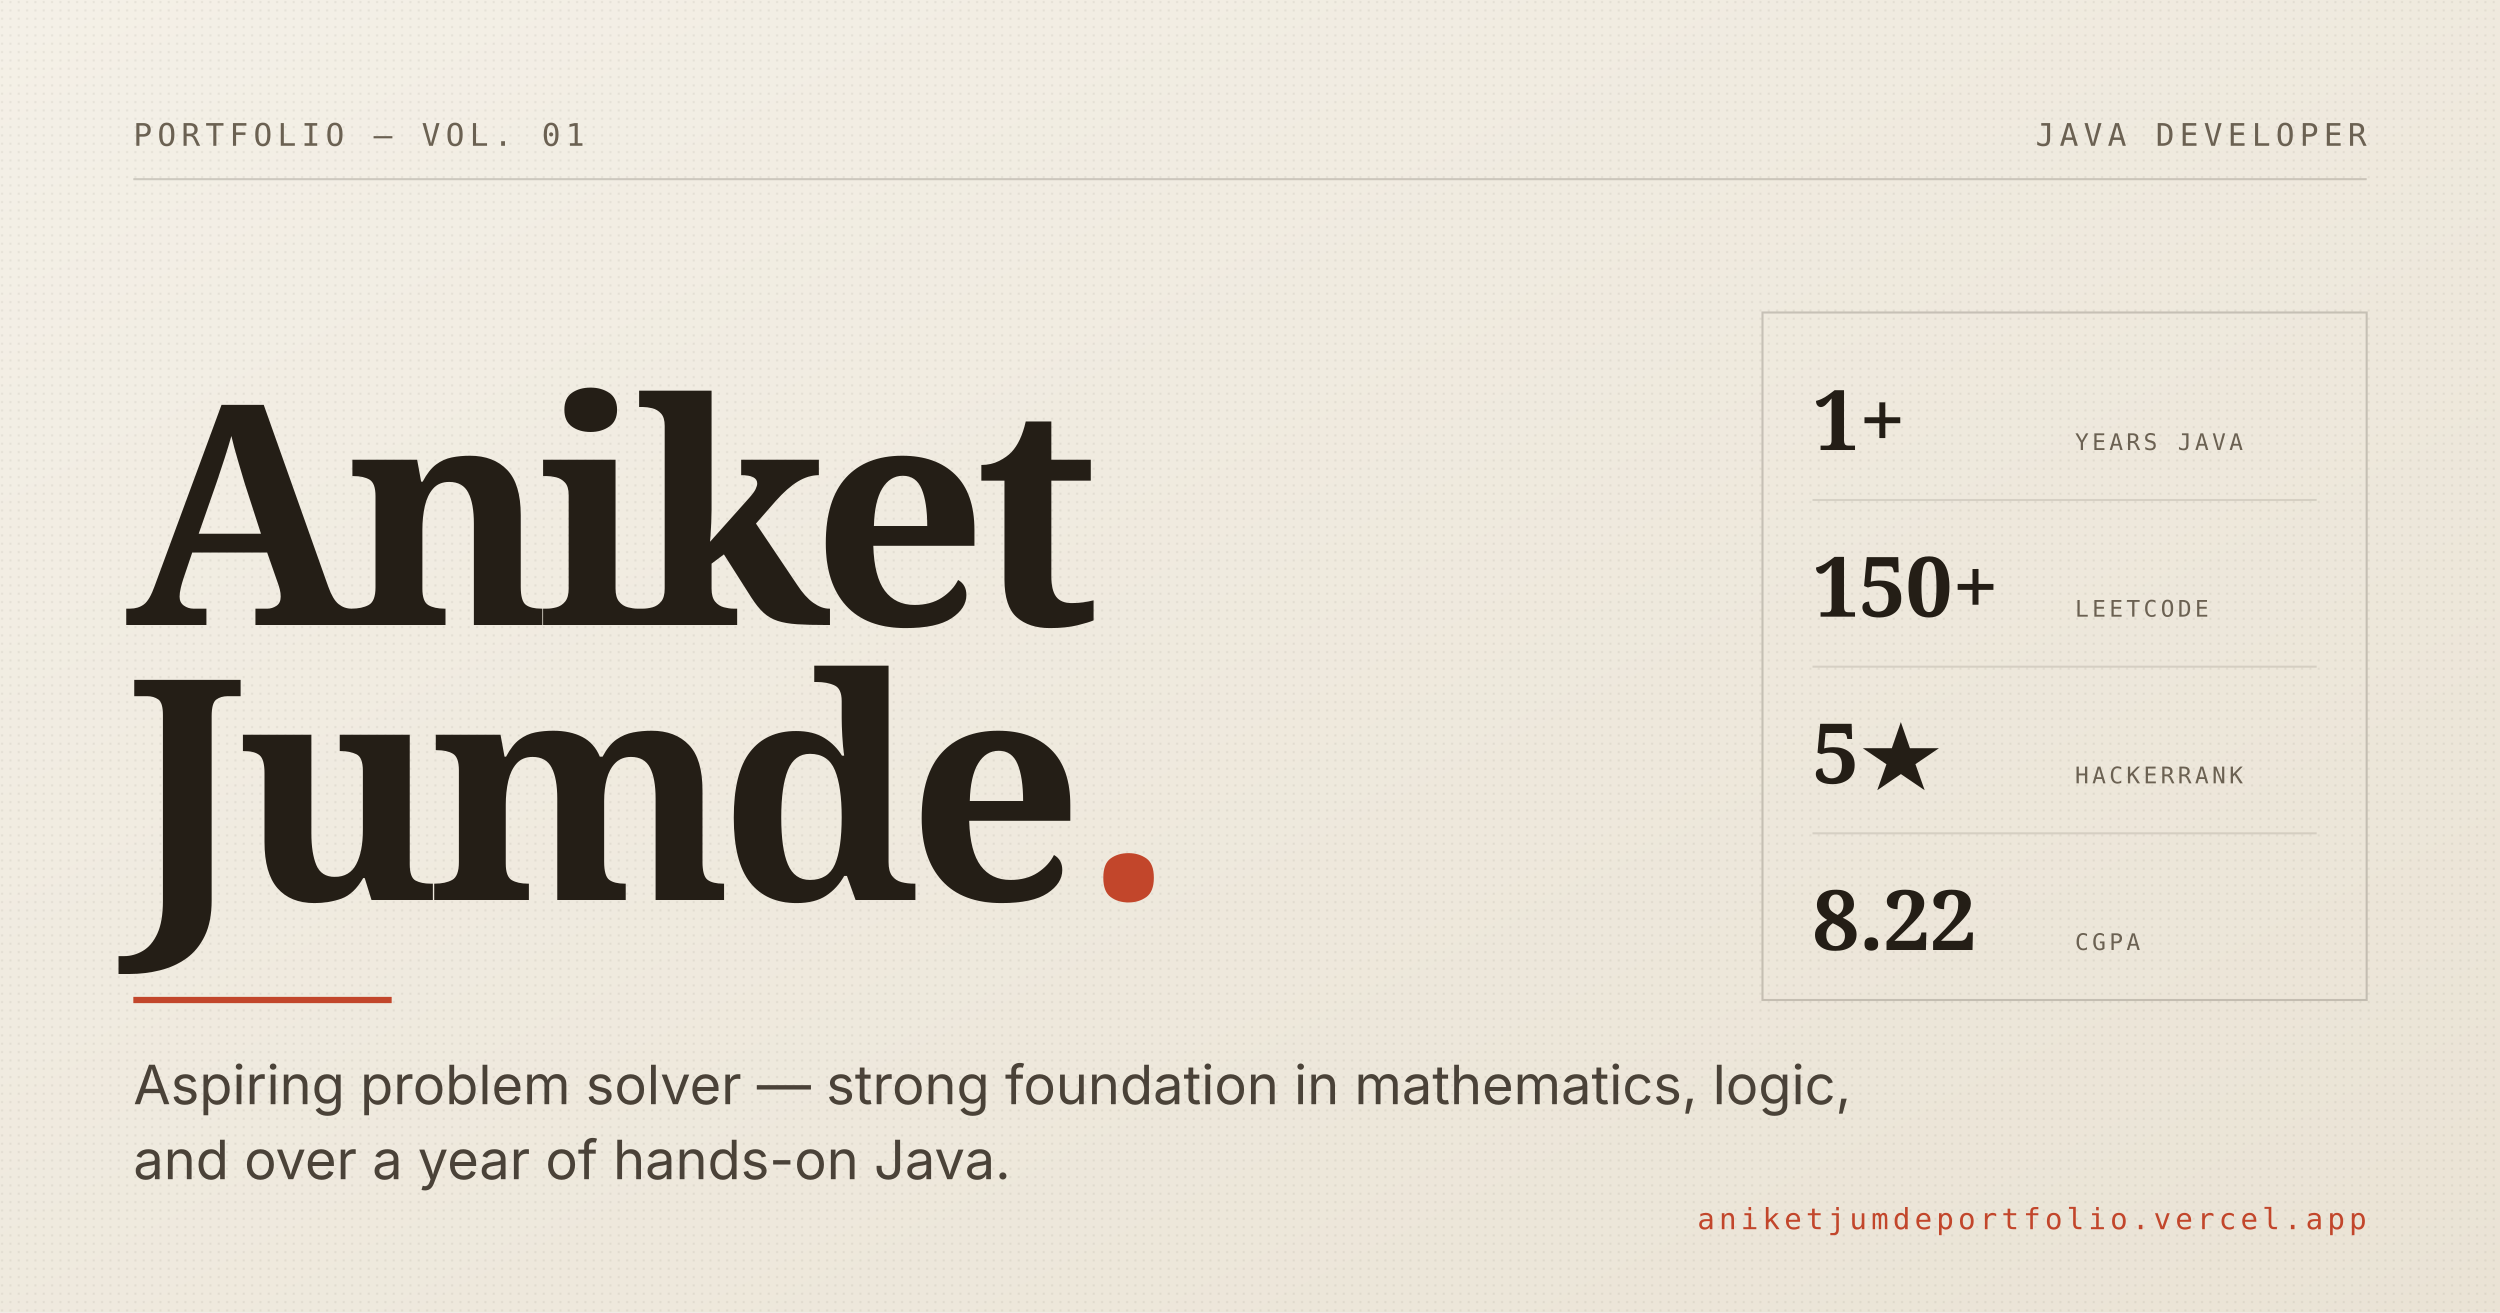
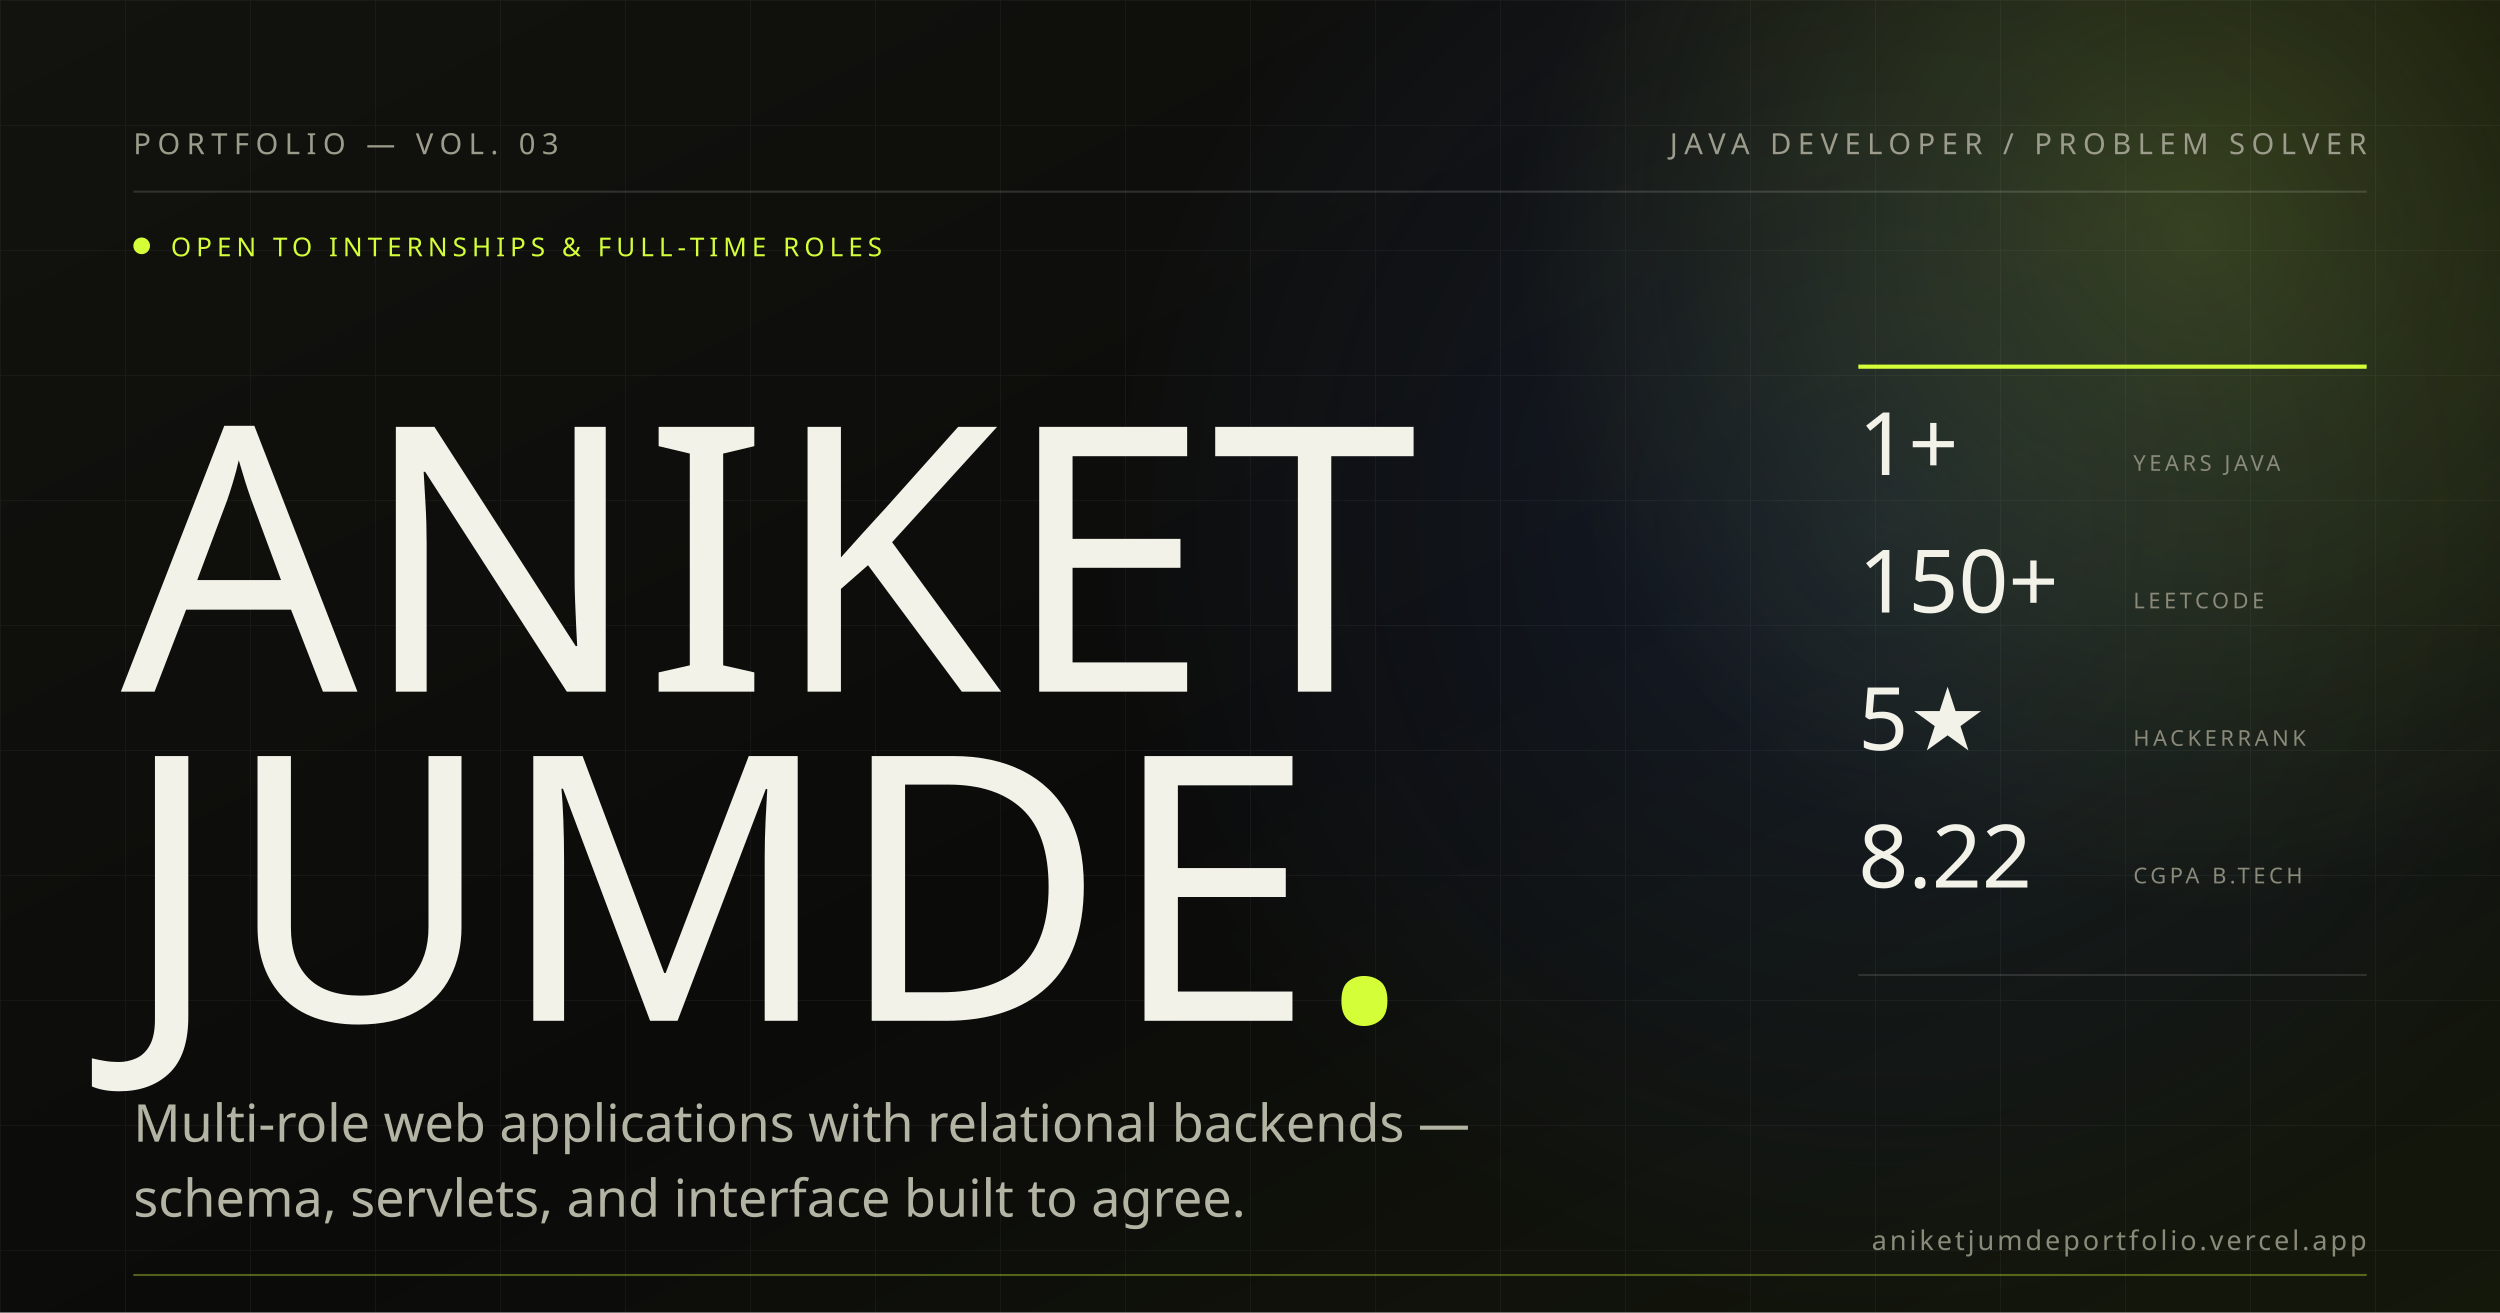
<svg xmlns="http://www.w3.org/2000/svg" viewBox="0 0 1200 630" width="1200" height="630">
  <defs>
-     <pattern id="dots" width="4" height="4" patternUnits="userSpaceOnUse">
-       <circle cx="1" cy="1" r="0.6" fill="#241E16" opacity="0.06" />
+     <linearGradient id="field" x1="0" y1="0" x2="1" y2="1">
+       <stop offset="0%" stop-color="#12120E" />
+       <stop offset="55%" stop-color="#0B0B0A" />
+       <stop offset="100%" stop-color="#14180B" />
+     </linearGradient>
+     <radialGradient id="bloomA" cx="50%" cy="50%" r="50%">
+       <stop offset="0%" stop-color="#D4FF38" stop-opacity="0.20" />
+       <stop offset="100%" stop-color="#D4FF38" stop-opacity="0" />
+     </radialGradient>
+     <radialGradient id="bloomB" cx="50%" cy="50%" r="50%">
+       <stop offset="0%" stop-color="#5B8CFF" stop-opacity="0.13" />
+       <stop offset="100%" stop-color="#5B8CFF" stop-opacity="0" />
+     </radialGradient>
+     <pattern id="grid" width="60" height="60" patternUnits="userSpaceOnUse">
+       <path d="M60 0H0V60" fill="none" stroke="#FFFFFF" stroke-opacity="0.045" stroke-width="1" />
    </pattern>
-     <linearGradient id="warm" x1="0" y1="0" x2="1" y2="1">
-       <stop offset="0%" stop-color="#F4F0E7" />
-       <stop offset="100%" stop-color="#EAE3D5" />
-     </linearGradient>
+     <clipPath id="frame">
+       <rect width="1200" height="630" />
+     </clipPath>
  </defs>
-   <rect width="1200" height="630" fill="url(#warm)" />
-   <rect width="1200" height="630" fill="url(#dots)" />
-   <line x1="64" y1="86" x2="1136" y2="86" stroke="#241E16" stroke-opacity="0.18" />
-   <g font-family="JetBrains Mono, monospace" font-size="15" fill="#6B6152" letter-spacing="2.5">
-     <text x="64" y="70">PORTFOLIO — VOL. 01</text>
-     <text x="1136" y="70" text-anchor="end">JAVA DEVELOPER</text>
+   <g clip-path="url(#frame)">
+     <rect width="1200" height="630" fill="url(#field)" />
+     <rect width="1200" height="630" fill="url(#grid)" />
+     <circle cx="1055" cy="110" r="330" fill="url(#bloomA)" />
+     <circle cx="905" cy="250" r="380" fill="url(#bloomB)" />
+     <line x1="64" y1="92" x2="1136" y2="92" stroke="#FFFFFF" stroke-opacity="0.14" />
+     <g font-family="JetBrains Mono" font-size="14" fill="#9C9C8C" letter-spacing="3.1">
+       <text x="64" y="74">PORTFOLIO — VOL. 03</text>
+       <text x="1136" y="74" text-anchor="end">JAVA DEVELOPER / PROBLEM SOLVER</text>
+     </g>
+     <g transform="translate(64 118)">
+       <circle cx="4" cy="0" r="4" fill="#D4FF38" />
+       <text x="18" y="5" font-family="JetBrains Mono" font-size="12.5" fill="#D4FF38" letter-spacing="2.4">OPEN TO INTERNSHIPS &amp; FULL-TIME ROLES</text>
+     </g>
+     <g font-family="Anton" fill="#F2F2E9" letter-spacing="1">
+       <text x="58" y="332" font-size="178">ANIKET</text>
+       <text x="58" y="490" font-size="178">JUMDE<tspan fill="#D4FF38">.</tspan>
+       </text>
+     </g>
+     <text x="64" y="548" font-family="Inter Tight" font-size="25" fill="#B4B4A4">Multi-role web applications with relational backends —</text>
+     <text x="64" y="584" font-family="Inter Tight" font-size="25" fill="#B4B4A4">schema, servlets, and interface built to agree.</text>
+     <g transform="translate(892 176)">
+       <line x1="0" y1="0" x2="244" y2="0" stroke="#D4FF38" stroke-width="2" />
+       <g font-family="Anton" fill="#F2F2E9">
+         <text x="0" y="52" font-size="42">1+</text>
+         <text x="0" y="118" font-size="42">150+</text>
+         <text x="0" y="184" font-size="42">5★</text>
+         <text x="0" y="250" font-size="42">8.22</text>
+       </g>
+       <g font-family="JetBrains Mono" font-size="10.5" fill="#8A8A7A" letter-spacing="1.7">
+         <text x="132" y="50">YEARS JAVA</text>
+         <text x="132" y="116">LEETCODE</text>
+         <text x="132" y="182">HACKERRANK</text>
+         <text x="132" y="248">CGPA B.TECH</text>
+       </g>
+       <line x1="0" y1="292" x2="244" y2="292" stroke="#FFFFFF" stroke-opacity="0.12" />
+     </g>
+     <line x1="64" y1="612" x2="1136" y2="612" stroke="#D4FF38" stroke-opacity="0.35" />
+     <text x="1136" y="600" text-anchor="end" font-family="JetBrains Mono" font-size="13" fill="#8A8A7A" letter-spacing="1.4">aniketjumdeportfolio.vercel.app</text>
  </g>
-   <text x="60" y="300" font-family="Fraunces, Georgia, serif" font-size="148" font-weight="600" fill="#241E16" letter-spacing="-6">Aniket</text>
-   <text x="60" y="432" font-family="Fraunces, Georgia, serif" font-size="148" font-weight="600" fill="#241E16" letter-spacing="-6">Jumde<tspan fill="#C2462B">.</tspan>
-   </text>
-   <line x1="64" y1="480" x2="188" y2="480" stroke="#C2462B" stroke-width="3" />
-   <text x="64" y="530" font-family="Inter Tight, Inter, sans-serif" font-size="26" fill="#4A4238">Aspiring problem solver — strong foundation in mathematics, logic,</text>
-   <text x="64" y="566" font-family="Inter Tight, Inter, sans-serif" font-size="26" fill="#4A4238">and over a year of hands-on Java.</text>
-   <g transform="translate(846 150)">
-     <rect x="0" y="0" width="290" height="330" fill="none" stroke="#241E16" stroke-opacity="0.2" />
-     <g font-family="Fraunces, Georgia, serif" fill="#241E16">
-       <text x="24" y="66" font-size="40" font-weight="600">1+</text>
-       <text x="24" y="146" font-size="40" font-weight="600">150+</text>
-       <text x="24" y="226" font-size="40" font-weight="600">5★</text>
-       <text x="24" y="306" font-size="40" font-weight="600">8.22</text>
-     </g>
-     <g font-family="JetBrains Mono, monospace" font-size="11" fill="#6B6152" letter-spacing="1.6">
-       <text x="150" y="66">YEARS JAVA</text>
-       <text x="150" y="146">LEETCODE</text>
-       <text x="150" y="226">HACKERRANK</text>
-       <text x="150" y="306">CGPA</text>
-     </g>
-     <line x1="24" y1="90" x2="266" y2="90" stroke="#241E16" stroke-opacity="0.12" />
-     <line x1="24" y1="170" x2="266" y2="170" stroke="#241E16" stroke-opacity="0.12" />
-     <line x1="24" y1="250" x2="266" y2="250" stroke="#241E16" stroke-opacity="0.12" />
-   </g>
-   <text x="1136" y="590" font-family="JetBrains Mono, monospace" font-size="14" fill="#C2462B" letter-spacing="2" text-anchor="end">aniketjumdeportfolio.vercel.app</text>
</svg>
